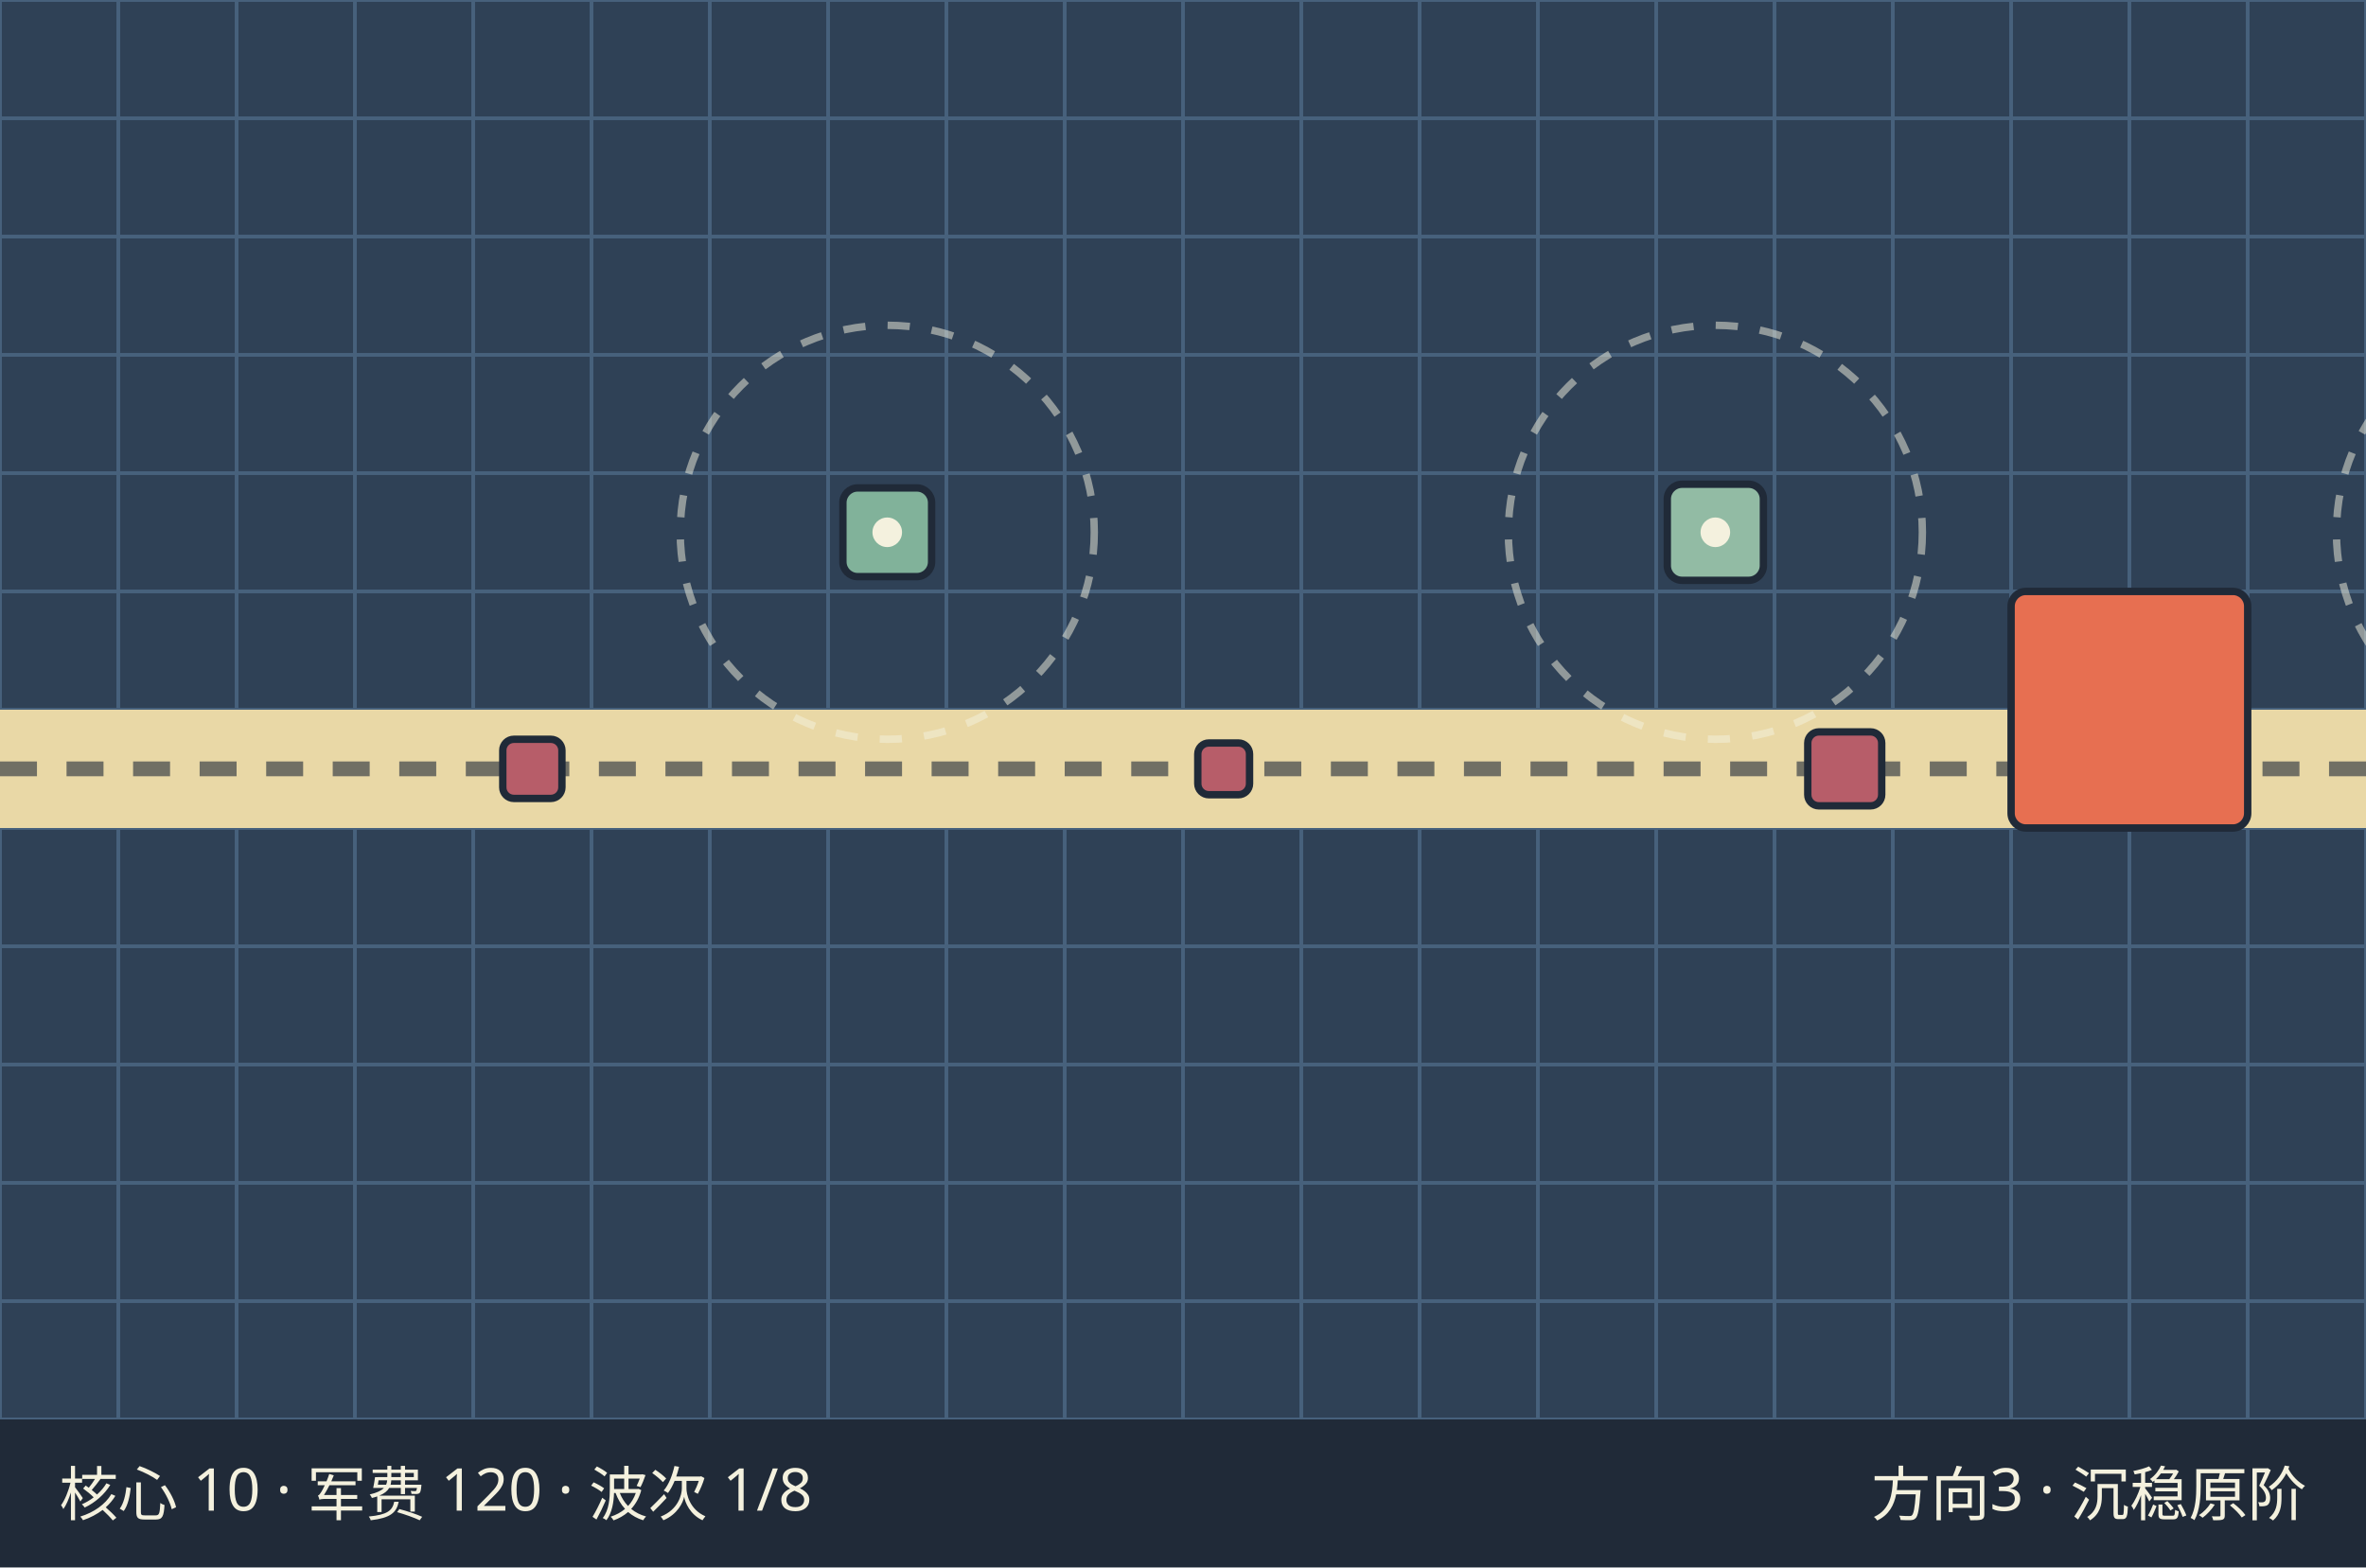
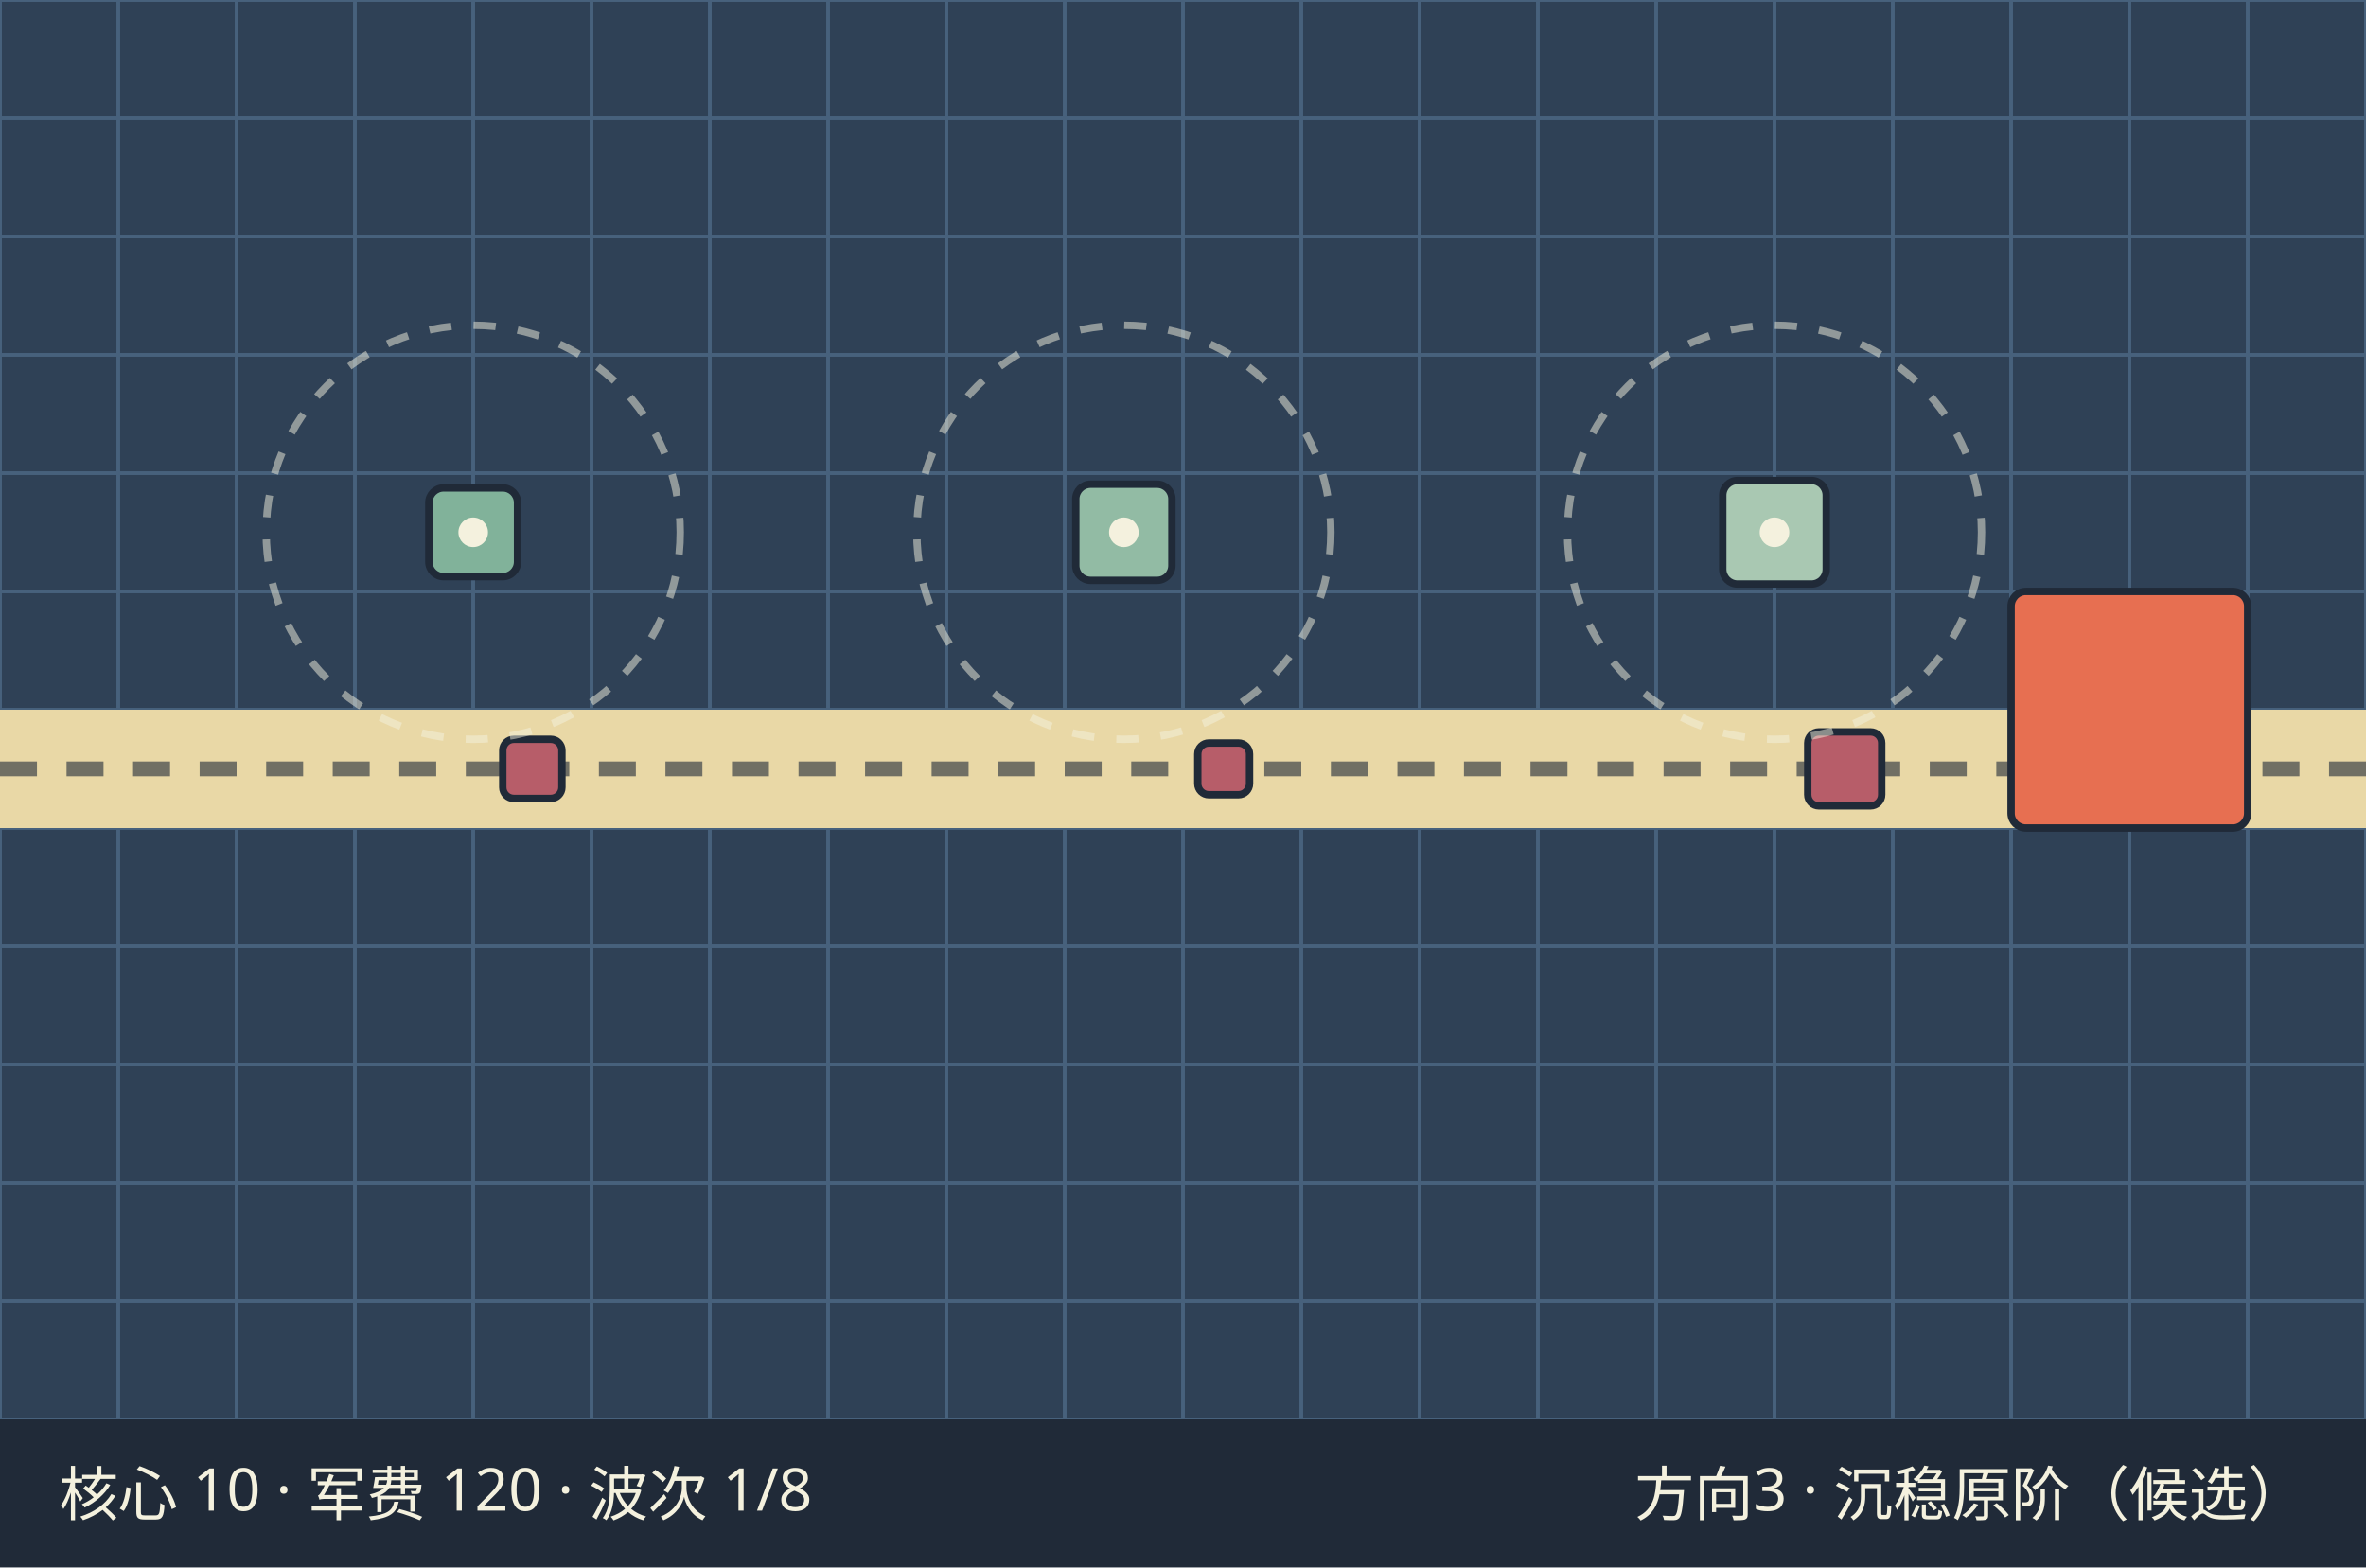
<svg xmlns="http://www.w3.org/2000/svg" width="640" height="424" viewBox="0 0 640 424">
  <rect width="640" height="424" fill="#202A38" />
  <rect y="0" width="640" height="384" fill="#2F4156" />
  <line x1="0" y1="0" x2="0" y2="384" stroke="#47617C" stroke-width="1" />
  <line x1="32" y1="0" x2="32" y2="384" stroke="#47617C" stroke-width="1" />
  <line x1="64" y1="0" x2="64" y2="384" stroke="#47617C" stroke-width="1" />
  <line x1="96" y1="0" x2="96" y2="384" stroke="#47617C" stroke-width="1" />
  <line x1="128" y1="0" x2="128" y2="384" stroke="#47617C" stroke-width="1" />
  <line x1="160" y1="0" x2="160" y2="384" stroke="#47617C" stroke-width="1" />
  <line x1="192" y1="0" x2="192" y2="384" stroke="#47617C" stroke-width="1" />
  <line x1="224" y1="0" x2="224" y2="384" stroke="#47617C" stroke-width="1" />
  <line x1="256" y1="0" x2="256" y2="384" stroke="#47617C" stroke-width="1" />
  <line x1="288" y1="0" x2="288" y2="384" stroke="#47617C" stroke-width="1" />
  <line x1="320" y1="0" x2="320" y2="384" stroke="#47617C" stroke-width="1" />
  <line x1="352" y1="0" x2="352" y2="384" stroke="#47617C" stroke-width="1" />
  <line x1="384" y1="0" x2="384" y2="384" stroke="#47617C" stroke-width="1" />
  <line x1="416" y1="0" x2="416" y2="384" stroke="#47617C" stroke-width="1" />
  <line x1="448" y1="0" x2="448" y2="384" stroke="#47617C" stroke-width="1" />
  <line x1="480" y1="0" x2="480" y2="384" stroke="#47617C" stroke-width="1" />
  <line x1="512" y1="0" x2="512" y2="384" stroke="#47617C" stroke-width="1" />
  <line x1="544" y1="0" x2="544" y2="384" stroke="#47617C" stroke-width="1" />
  <line x1="576" y1="0" x2="576" y2="384" stroke="#47617C" stroke-width="1" />
  <line x1="608" y1="0" x2="608" y2="384" stroke="#47617C" stroke-width="1" />
  <line x1="640" y1="0" x2="640" y2="384" stroke="#47617C" stroke-width="1" />
  <line x1="0" y1="0" x2="640" y2="0" stroke="#47617C" stroke-width="1" />
  <line x1="0" y1="32" x2="640" y2="32" stroke="#47617C" stroke-width="1" />
  <line x1="0" y1="64" x2="640" y2="64" stroke="#47617C" stroke-width="1" />
  <line x1="0" y1="96" x2="640" y2="96" stroke="#47617C" stroke-width="1" />
  <line x1="0" y1="128" x2="640" y2="128" stroke="#47617C" stroke-width="1" />
  <line x1="0" y1="160" x2="640" y2="160" stroke="#47617C" stroke-width="1" />
  <line x1="0" y1="192" x2="640" y2="192" stroke="#47617C" stroke-width="1" />
  <line x1="0" y1="224" x2="640" y2="224" stroke="#47617C" stroke-width="1" />
  <line x1="0" y1="256" x2="640" y2="256" stroke="#47617C" stroke-width="1" />
  <line x1="0" y1="288" x2="640" y2="288" stroke="#47617C" stroke-width="1" />
  <line x1="0" y1="320" x2="640" y2="320" stroke="#47617C" stroke-width="1" />
  <line x1="0" y1="352" x2="640" y2="352" stroke="#47617C" stroke-width="1" />
  <line x1="0" y1="384" x2="640" y2="384" stroke="#47617C" stroke-width="1" />
  <rect y="192" width="640" height="32" fill="#E9D8A6" />
  <line x1="0" y1="208" x2="640" y2="208" stroke="#202A38" stroke-width="4" stroke-dasharray="10 8" opacity="0.6" />
  <rect x="136" y="200" width="16" height="16" rx="3" fill="#B75D69" stroke="#202A38" stroke-width="2" />
  <rect x="324" y="201" width="14" height="14" rx="3" fill="#B75D69" stroke="#202A38" stroke-width="2" />
  <rect x="489" y="198" width="20" height="20" rx="3" fill="#B75D69" stroke="#202A38" stroke-width="2" />
-   <circle cx="240" cy="144" r="56" fill="none" stroke="#F4F1DE" stroke-width="2" stroke-dasharray="6 6" opacity="0.5" />
-   <rect x="228" y="132" width="24" height="24" rx="4" fill="#81b29a" stroke="#202A38" stroke-width="2" />
-   <circle cx="240" cy="144" r="4" fill="#F4F1DE" />
-   <circle cx="464" cy="144" r="56" fill="none" stroke="#F4F1DE" stroke-width="2" stroke-dasharray="6 6" opacity="0.5" />
-   <rect x="451" y="131" width="26" height="26" rx="4" fill="#92bba4" stroke="#202A38" stroke-width="2" />
-   <circle cx="464" cy="144" r="4" fill="#F4F1DE" />
-   <circle cx="688" cy="144" r="56" fill="none" stroke="#F4F1DE" stroke-width="2" stroke-dasharray="6 6" opacity="0.5" />
-   <rect x="674" y="130" width="28" height="28" rx="4" fill="#a9c8b2" stroke="#202A38" stroke-width="2" />
-   <circle cx="688" cy="144" r="4" fill="#F4F1DE" />
+   <circle cx="128" cy="144" r="56" fill="none" stroke="#F4F1DE" stroke-width="2" stroke-dasharray="6 6" opacity="0.5" />
+   <rect x="116" y="132" width="24" height="24" rx="4" fill="#81B29A" stroke="#202A38" stroke-width="2" />
+   <circle cx="128" cy="144" r="4" fill="#F4F1DE" />
+   <circle cx="304" cy="144" r="56" fill="none" stroke="#F4F1DE" stroke-width="2" stroke-dasharray="6 6" opacity="0.5" />
+   <rect x="291" y="131" width="26" height="26" rx="4" fill="#92BBA4" stroke="#202A38" stroke-width="2" />
+   <circle cx="304" cy="144" r="4" fill="#F4F1DE" />
+   <circle cx="480" cy="144" r="56" fill="none" stroke="#F4F1DE" stroke-width="2" stroke-dasharray="6 6" opacity="0.5" />
+   <rect x="466" y="130" width="28" height="28" rx="4" fill="#A9C8B2" stroke="#202A38" stroke-width="2" />
+   <circle cx="480" cy="144" r="4" fill="#F4F1DE" />
  <rect x="544" y="160" width="64" height="64" rx="4" fill="#E76F51" stroke="#202A38" stroke-width="2" />
  <rect y="384" width="640" height="40" fill="#202A38" />
  <text x="16" y="410" font-family="sans-serif" font-size="16" fill="#F4F1DE">核心 10 · 军费 120 · 波次 1/8</text>
-   <text x="624" y="410" text-anchor="end" font-family="sans-serif" font-size="16" fill="#F4F1DE">方向3 · 沉稳原阶</text>
+   <text x="624" y="410" text-anchor="end" font-family="sans-serif" font-size="16" fill="#F4F1DE">方向3 · 沉稳原阶（候选）</text>
</svg>
